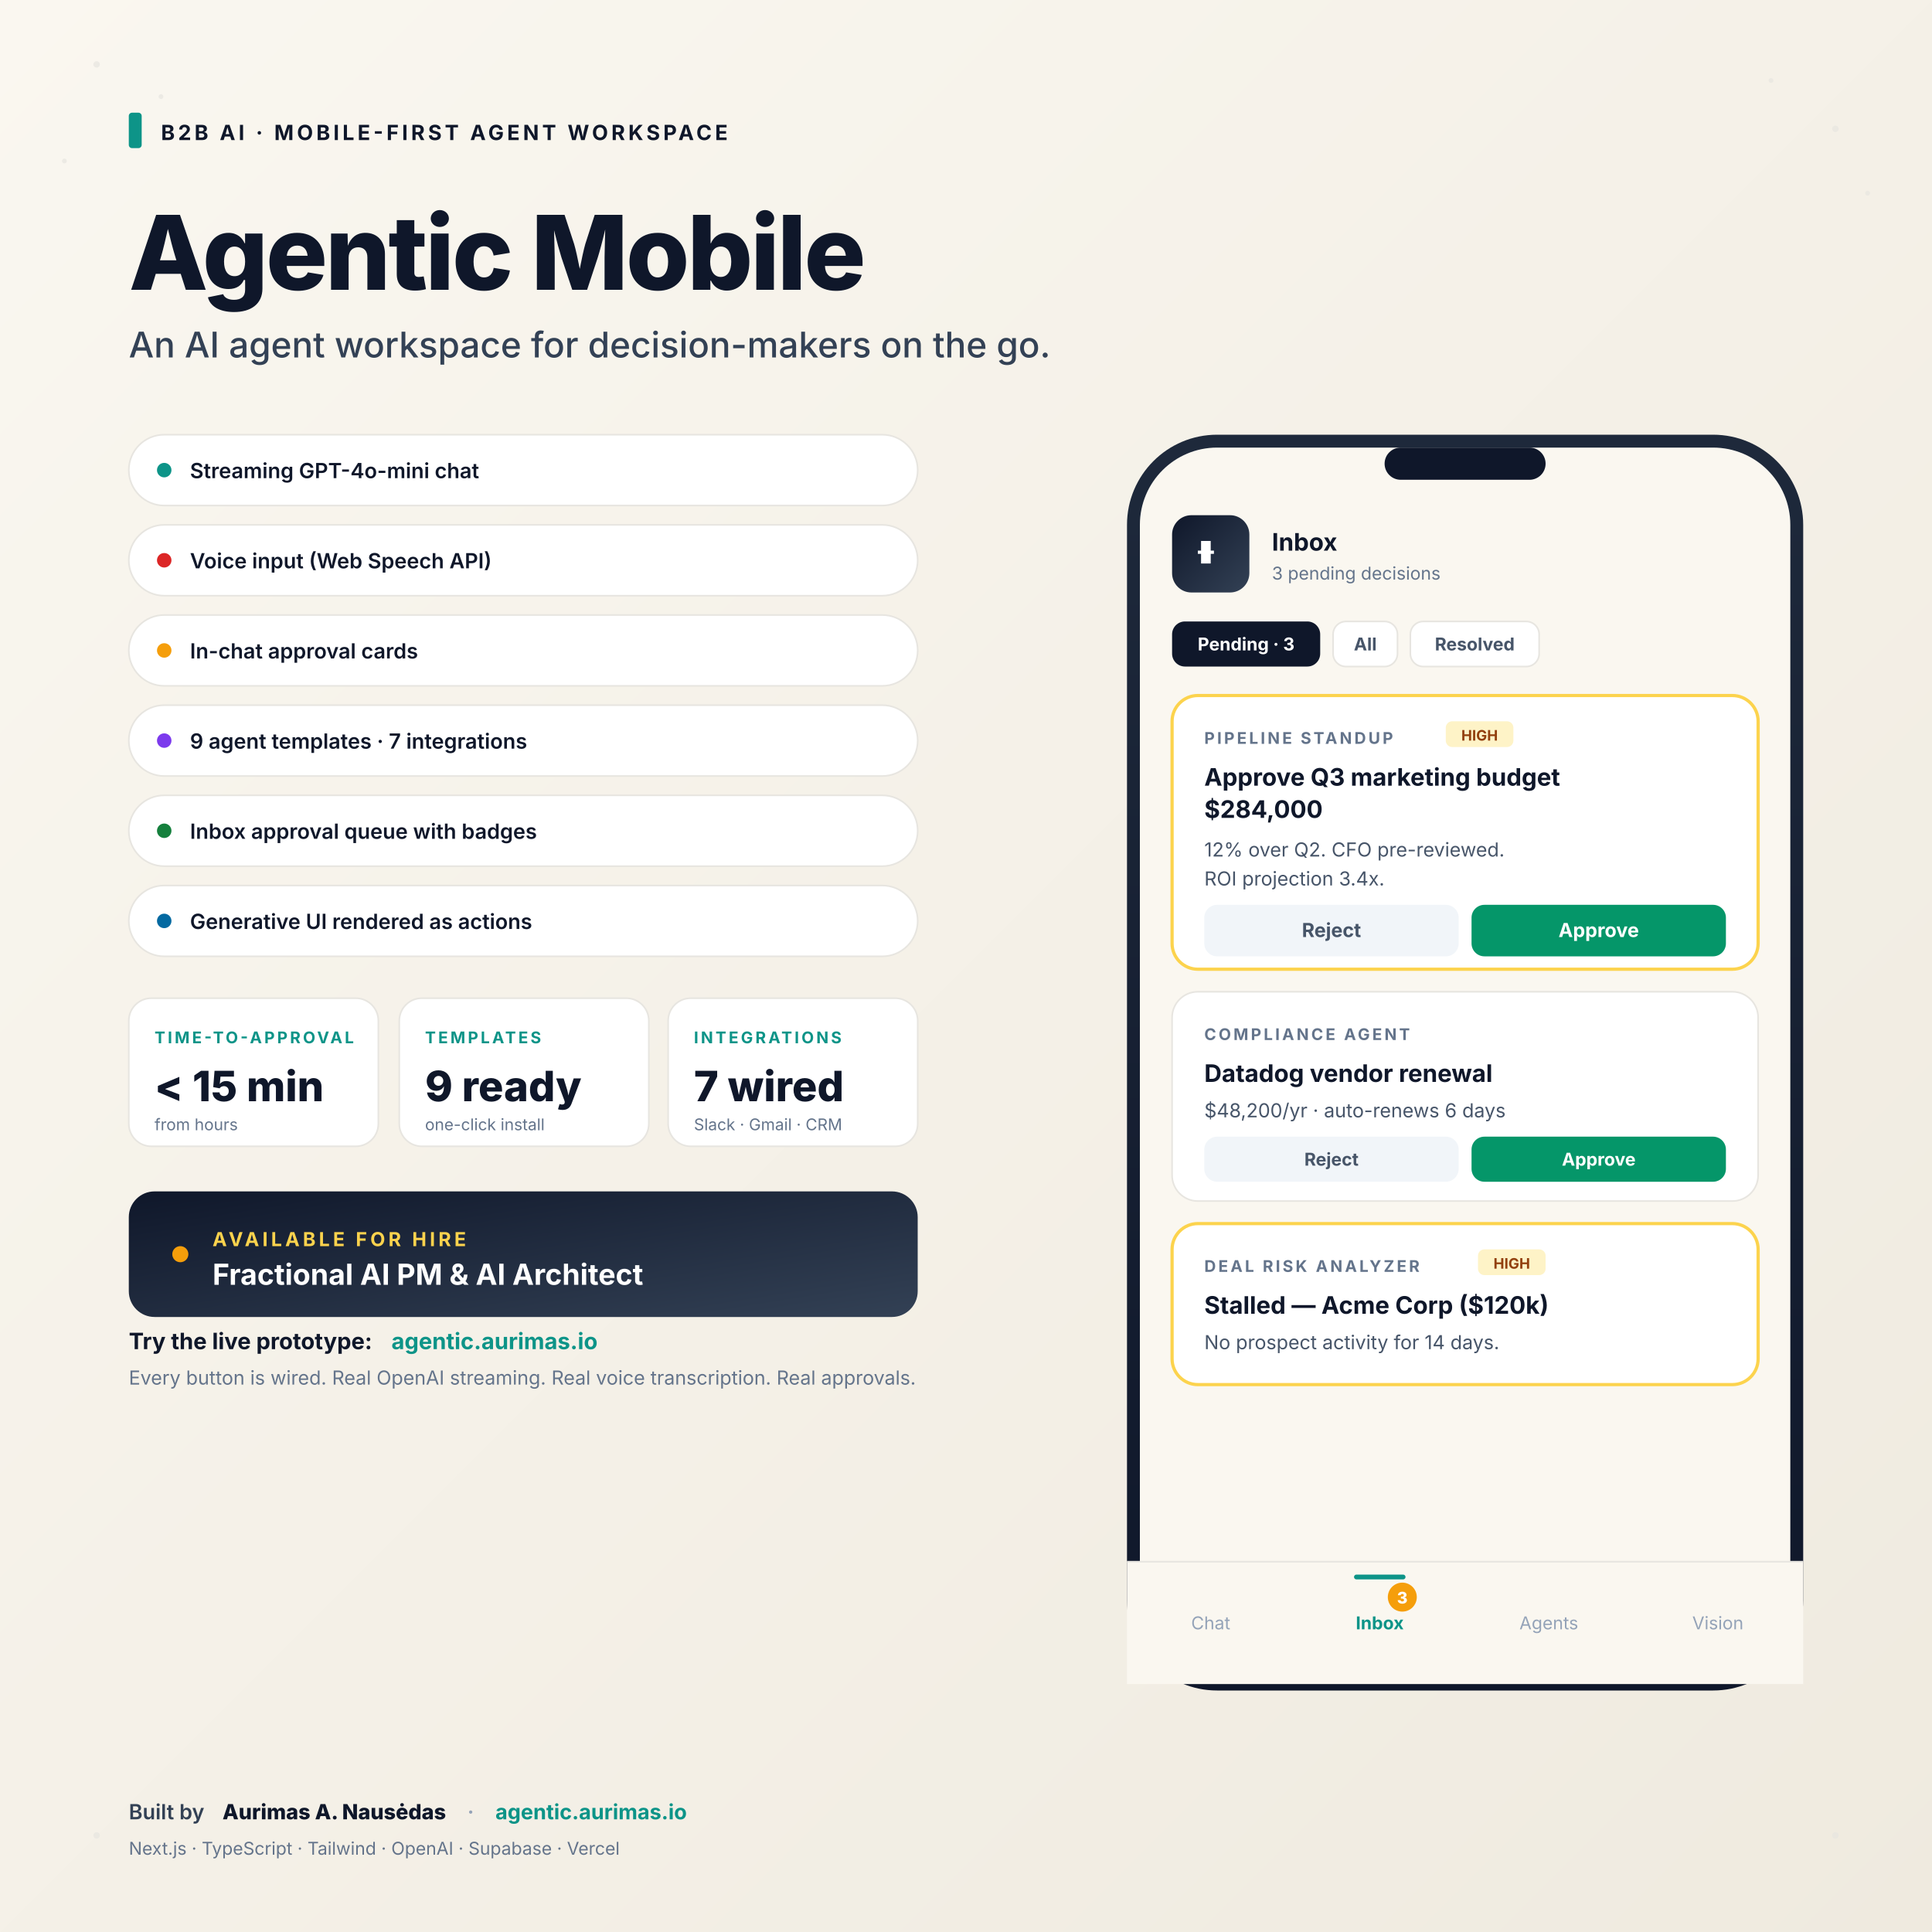
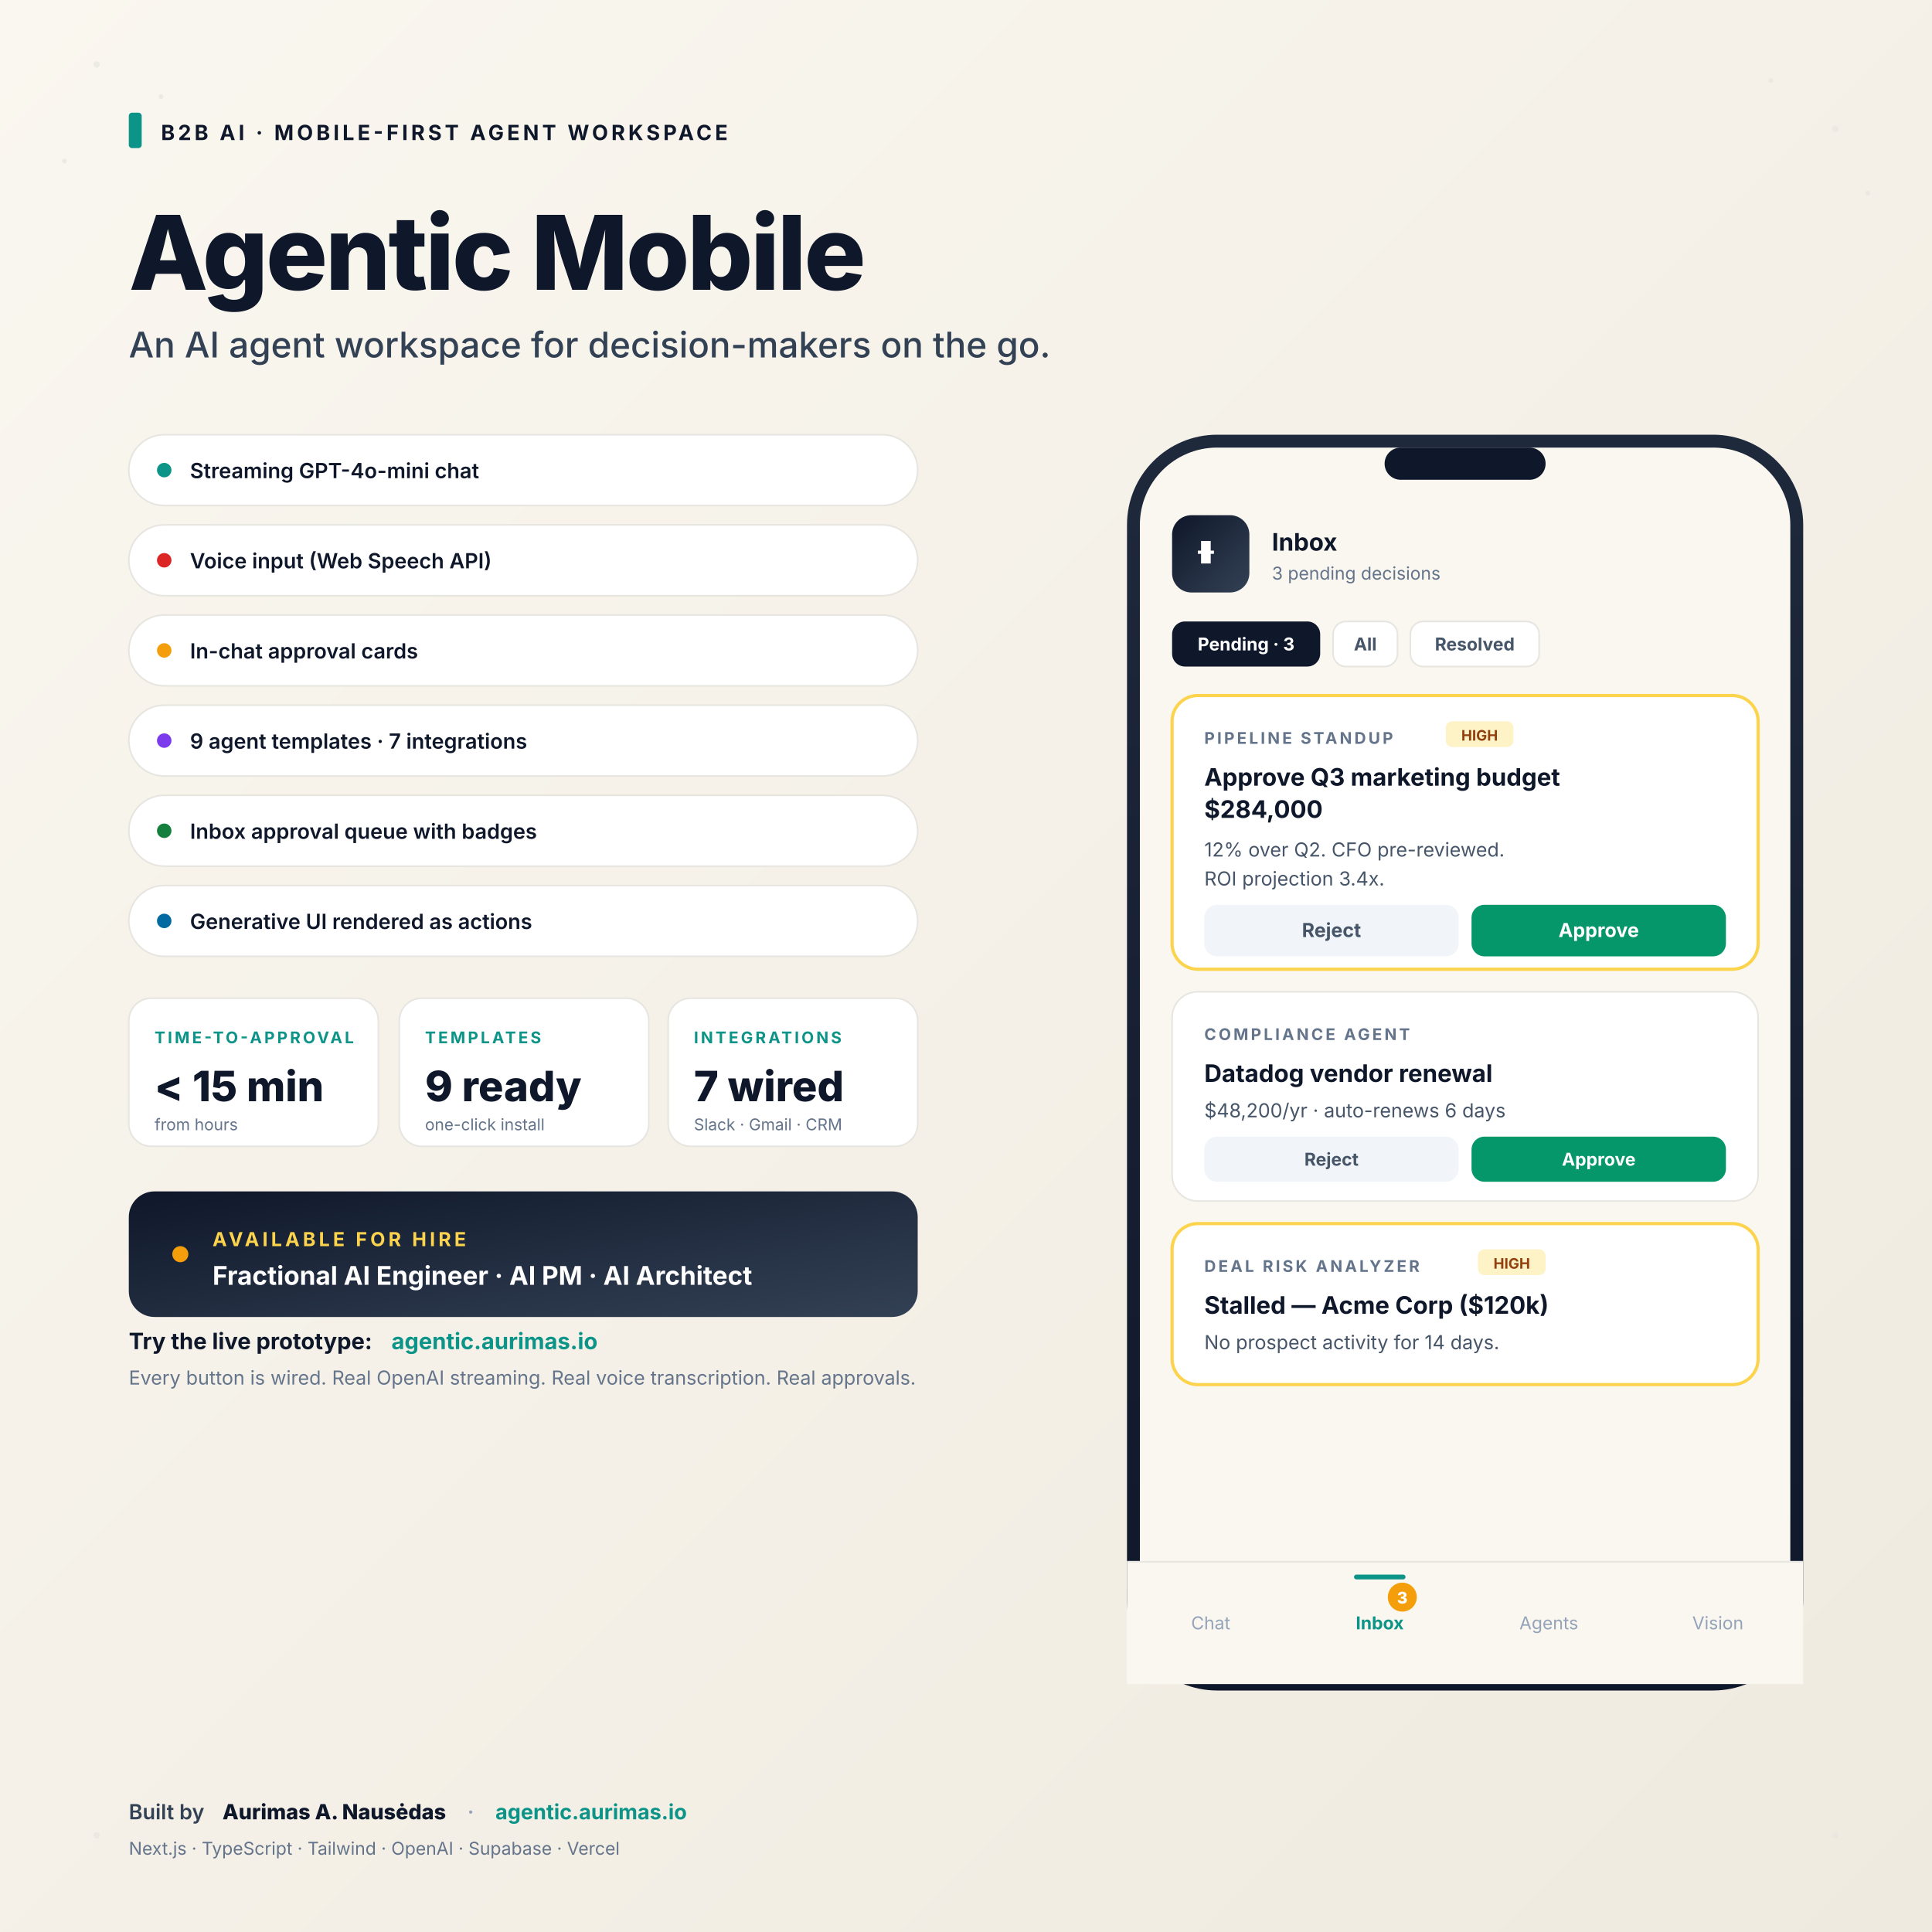
<svg xmlns="http://www.w3.org/2000/svg" viewBox="0 0 1200 1200" width="1200" height="1200" role="img" aria-label="Agentic Mobile — B2B AI Agent Workspace">
  <defs>
    <linearGradient id="bg" x1="0" y1="0" x2="1" y2="1">
      <stop offset="0%" stop-color="#FAF7F0" />
      <stop offset="100%" stop-color="#EFEADF" />
    </linearGradient>
    <linearGradient id="dark" x1="0" y1="0" x2="1" y2="1">
      <stop offset="0%" stop-color="#0F172A" />
      <stop offset="100%" stop-color="#334155" />
    </linearGradient>
    <linearGradient id="phone" x1="0" y1="0" x2="0" y2="1">
      <stop offset="0%" stop-color="#1E293B" />
      <stop offset="100%" stop-color="#0F172A" />
    </linearGradient>
  </defs>
  <rect width="1200" height="1200" fill="url(#bg)" />
  <g fill="#E7E5E0" opacity="0.7">
    <circle cx="60" cy="40" r="2" />
    <circle cx="100" cy="60" r="1.5" />
    <circle cx="40" cy="100" r="1.5" />
    <circle cx="1140" cy="80" r="2" />
    <circle cx="1100" cy="50" r="1.5" />
    <circle cx="1160" cy="120" r="1.5" />
    <circle cx="60" cy="1140" r="2" />
    <circle cx="1140" cy="1140" r="2" />
  </g>
  <g transform="translate(80 70)">
    <rect width="8" height="22" rx="2" fill="#0D9488" />
    <text x="20" y="17" font-family="Inter, system-ui, sans-serif" font-size="13" font-weight="700" fill="#0F172A" letter-spacing="2">B2B AI · MOBILE-FIRST AGENT WORKSPACE</text>
  </g>
  <text x="80" y="180" font-family="Inter, system-ui, sans-serif" font-size="64" font-weight="800" fill="#0F172A" letter-spacing="-1.5">Agentic Mobile</text>
  <text x="80" y="222" font-family="Inter, system-ui, sans-serif" font-size="22" font-weight="500" fill="#334155">An AI agent workspace for decision-makers on the go.</text>
  <g transform="translate(80 270)" font-family="Inter, system-ui, sans-serif" font-size="13" font-weight="600">
    <g>
      <rect width="490" height="44" rx="22" fill="#FFFFFF" stroke="#E7E5E0" />
      <circle cx="22" cy="22" r="4.5" fill="#0D9488" />
      <text x="38" y="27" fill="#0F172A">Streaming GPT-4o-mini chat</text>
    </g>
    <g transform="translate(0 56)">
      <rect width="490" height="44" rx="22" fill="#FFFFFF" stroke="#E7E5E0" />
      <circle cx="22" cy="22" r="4.5" fill="#DC2626" />
      <text x="38" y="27" fill="#0F172A">Voice input (Web Speech API)</text>
    </g>
    <g transform="translate(0 112)">
      <rect width="490" height="44" rx="22" fill="#FFFFFF" stroke="#E7E5E0" />
      <circle cx="22" cy="22" r="4.5" fill="#F59E0B" />
      <text x="38" y="27" fill="#0F172A">In-chat approval cards</text>
    </g>
    <g transform="translate(0 168)">
      <rect width="490" height="44" rx="22" fill="#FFFFFF" stroke="#E7E5E0" />
      <circle cx="22" cy="22" r="4.5" fill="#7C3AED" />
      <text x="38" y="27" fill="#0F172A">9 agent templates · 7 integrations</text>
    </g>
    <g transform="translate(0 224)">
      <rect width="490" height="44" rx="22" fill="#FFFFFF" stroke="#E7E5E0" />
      <circle cx="22" cy="22" r="4.5" fill="#15803D" />
      <text x="38" y="27" fill="#0F172A">Inbox approval queue with badges</text>
    </g>
    <g transform="translate(0 280)">
      <rect width="490" height="44" rx="22" fill="#FFFFFF" stroke="#E7E5E0" />
      <circle cx="22" cy="22" r="4.5" fill="#0369A1" />
      <text x="38" y="27" fill="#0F172A">Generative UI rendered as actions</text>
    </g>
  </g>
  <g transform="translate(80 620)">
    <g>
      <rect width="155" height="92" rx="14" fill="#FFFFFF" stroke="#E7E5E0" />
      <text x="16" y="28" font-family="Inter, system-ui, sans-serif" font-size="10" font-weight="700" fill="#0D9488" letter-spacing="1.5">TIME-TO-APPROVAL</text>
      <text x="16" y="64" font-family="Inter, system-ui, sans-serif" font-size="26" font-weight="800" fill="#0F172A">&lt; 15 min</text>
      <text x="16" y="82" font-family="Inter, system-ui, sans-serif" font-size="10" fill="#64748B">from hours</text>
    </g>
    <g transform="translate(168 0)">
      <rect width="155" height="92" rx="14" fill="#FFFFFF" stroke="#E7E5E0" />
      <text x="16" y="28" font-family="Inter, system-ui, sans-serif" font-size="10" font-weight="700" fill="#0D9488" letter-spacing="1.5">TEMPLATES</text>
      <text x="16" y="64" font-family="Inter, system-ui, sans-serif" font-size="26" font-weight="800" fill="#0F172A">9 ready</text>
      <text x="16" y="82" font-family="Inter, system-ui, sans-serif" font-size="10" fill="#64748B">one-click install</text>
    </g>
    <g transform="translate(335 0)">
      <rect width="155" height="92" rx="14" fill="#FFFFFF" stroke="#E7E5E0" />
      <text x="16" y="28" font-family="Inter, system-ui, sans-serif" font-size="10" font-weight="700" fill="#0D9488" letter-spacing="1.5">INTEGRATIONS</text>
      <text x="16" y="64" font-family="Inter, system-ui, sans-serif" font-size="26" font-weight="800" fill="#0F172A">7 wired</text>
      <text x="16" y="82" font-family="Inter, system-ui, sans-serif" font-size="10" fill="#64748B">Slack · Gmail · CRM</text>
    </g>
  </g>
  <g transform="translate(80 740)">
    <rect width="490" height="78" rx="16" fill="url(#dark)" />
    <circle cx="32" cy="39" r="5" fill="#F59E0B" />
    <text x="52" y="34" font-family="Inter, system-ui, sans-serif" font-size="12" font-weight="700" fill="#FCD34D" letter-spacing="2">AVAILABLE FOR HIRE</text>
-     <text x="52" y="58" font-family="Inter, system-ui, sans-serif" font-size="18" font-weight="700" fill="#FFFFFF">Fractional AI PM &amp; AI Architect</text>
+     <text x="52" y="58" font-family="Inter, system-ui, sans-serif" font-size="16" font-weight="700" fill="#FFFFFF">Fractional AI Engineer · AI PM · AI Architect</text>
  </g>
  <g transform="translate(80 838)">
    <text font-family="Inter, system-ui, sans-serif" font-size="14" fill="#475569">
      <tspan font-weight="700" fill="#0F172A">Try the live prototype:</tspan>
      <tspan dx="8" fill="#0D9488" font-weight="700">agentic.aurimas.io</tspan>
    </text>
    <text x="0" y="22" font-family="Inter, system-ui, sans-serif" font-size="12" fill="#64748B">Every button is wired. Real OpenAI streaming. Real voice transcription. Real approvals.</text>
  </g>
  <g transform="translate(700 270)">
    <rect x="0" y="0" width="420" height="780" rx="56" fill="url(#phone)" />
    <rect x="8" y="8" width="404" height="764" rx="48" fill="#FAF7F0" />
    <rect x="160" y="8" width="100" height="20" rx="10" fill="#0F172A" />
    <g clip-path="inset(0 round 48px)">
      <g transform="translate(28 50)">
        <rect width="48" height="48" rx="12" fill="url(#dark)" />
        <path d="M18 16 L24 16 L24 22 L26 22 L26 24 L24 24 L24 30 L18 30 L18 24 L16 24 L16 22 L18 22 Z" fill="#FFFFFF" />
        <text x="62" y="22" font-family="Inter, system-ui, sans-serif" font-size="15" font-weight="700" fill="#0F172A">Inbox</text>
        <text x="62" y="40" font-family="Inter, system-ui, sans-serif" font-size="11" fill="#64748B">3 pending decisions</text>
      </g>
      <g transform="translate(28 116)" font-family="Inter, system-ui, sans-serif" font-size="11" font-weight="700">
        <g>
          <rect width="92" height="28" rx="8" fill="#0F172A" />
          <text x="46" y="18" text-anchor="middle" fill="#FFFFFF">Pending · 3</text>
        </g>
        <g transform="translate(100 0)">
          <rect width="40" height="28" rx="8" fill="#FFFFFF" stroke="#E7E5E0" />
          <text x="20" y="18" text-anchor="middle" fill="#475569">All</text>
        </g>
        <g transform="translate(148 0)">
          <rect width="80" height="28" rx="8" fill="#FFFFFF" stroke="#E7E5E0" />
          <text x="40" y="18" text-anchor="middle" fill="#475569">Resolved</text>
        </g>
      </g>
      <g transform="translate(28 162)">
        <rect width="364" height="170" rx="16" fill="#FFFFFF" stroke="#FCD34D" stroke-width="2" />
        <text x="20" y="30" font-family="Inter, system-ui, sans-serif" font-size="10" font-weight="700" fill="#64748B" letter-spacing="1.5">PIPELINE STANDUP</text>
        <g transform="translate(170 16)">
          <rect width="42" height="16" rx="4" fill="#FEF3C7" />
          <text x="21" y="12" text-anchor="middle" font-family="Inter, system-ui, sans-serif" font-size="9" font-weight="700" fill="#92400E">HIGH</text>
        </g>
        <text x="20" y="56" font-family="Inter, system-ui, sans-serif" font-size="15" font-weight="700" fill="#0F172A">Approve Q3 marketing budget</text>
        <text x="20" y="76" font-family="Inter, system-ui, sans-serif" font-size="15" font-weight="700" fill="#0F172A">$284,000</text>
        <text x="20" y="100" font-family="Inter, system-ui, sans-serif" font-size="12" fill="#475569">12% over Q2. CFO pre-reviewed.</text>
        <text x="20" y="118" font-family="Inter, system-ui, sans-serif" font-size="12" fill="#475569">ROI projection 3.4x.</text>
        <g transform="translate(20 130)">
          <rect width="158" height="32" rx="8" fill="#F1F5F9" />
          <text x="79" y="20" text-anchor="middle" font-family="Inter, system-ui, sans-serif" font-size="12" font-weight="700" fill="#475569">Reject</text>
        </g>
        <g transform="translate(186 130)">
          <rect width="158" height="32" rx="8" fill="#059669" />
          <text x="79" y="20" text-anchor="middle" font-family="Inter, system-ui, sans-serif" font-size="12" font-weight="700" fill="#FFFFFF">Approve</text>
        </g>
      </g>
      <g transform="translate(28 346)">
        <rect width="364" height="130" rx="16" fill="#FFFFFF" stroke="#E7E5E0" />
        <text x="20" y="30" font-family="Inter, system-ui, sans-serif" font-size="10" font-weight="700" fill="#64748B" letter-spacing="1.5">COMPLIANCE AGENT</text>
        <text x="20" y="56" font-family="Inter, system-ui, sans-serif" font-size="15" font-weight="700" fill="#0F172A">Datadog vendor renewal</text>
        <text x="20" y="78" font-family="Inter, system-ui, sans-serif" font-size="12" fill="#475569">$48,200/yr · auto-renews 6 days</text>
        <g transform="translate(20 90)">
          <rect width="158" height="28" rx="8" fill="#F1F5F9" />
          <text x="79" y="18" text-anchor="middle" font-family="Inter, system-ui, sans-serif" font-size="11" font-weight="700" fill="#475569">Reject</text>
        </g>
        <g transform="translate(186 90)">
          <rect width="158" height="28" rx="8" fill="#059669" />
          <text x="79" y="18" text-anchor="middle" font-family="Inter, system-ui, sans-serif" font-size="11" font-weight="700" fill="#FFFFFF">Approve</text>
        </g>
      </g>
      <g transform="translate(28 490)">
        <rect width="364" height="100" rx="16" fill="#FFFFFF" stroke="#FCD34D" stroke-width="2" />
        <text x="20" y="30" font-family="Inter, system-ui, sans-serif" font-size="10" font-weight="700" fill="#64748B" letter-spacing="1.5">DEAL RISK ANALYZER</text>
        <g transform="translate(190 16)">
          <rect width="42" height="16" rx="4" fill="#FEF3C7" />
          <text x="21" y="12" text-anchor="middle" font-family="Inter, system-ui, sans-serif" font-size="9" font-weight="700" fill="#92400E">HIGH</text>
        </g>
        <text x="20" y="56" font-family="Inter, system-ui, sans-serif" font-size="15" font-weight="700" fill="#0F172A">Stalled — Acme Corp ($120k)</text>
        <text x="20" y="78" font-family="Inter, system-ui, sans-serif" font-size="12" fill="#475569">No prospect activity for 14 days.</text>
      </g>
      <g transform="translate(0 700)">
        <rect width="420" height="76" fill="#FAF7F0" />
        <line x1="0" y1="0" x2="420" y2="0" stroke="#E7E5E0" />
        <text x="52" y="42" text-anchor="middle" font-family="Inter, system-ui, sans-serif" font-size="11" fill="#94A3B8">Chat</text>
        <g transform="translate(157 8)">
          <rect x="-16" y="0" width="32" height="3" rx="1.5" fill="#0D9488" />
          <text x="0" y="34" text-anchor="middle" font-family="Inter, system-ui, sans-serif" font-size="11" font-weight="700" fill="#0D9488">Inbox</text>
          <circle cx="14" cy="14" r="9" fill="#F59E0B" />
          <text x="14" y="18" text-anchor="middle" font-family="Inter, system-ui, sans-serif" font-size="10" font-weight="800" fill="#FFFFFF">3</text>
        </g>
        <text x="262" y="42" text-anchor="middle" font-family="Inter, system-ui, sans-serif" font-size="11" fill="#94A3B8">Agents</text>
        <text x="367" y="42" text-anchor="middle" font-family="Inter, system-ui, sans-serif" font-size="11" fill="#94A3B8">Vision</text>
      </g>
    </g>
  </g>
  <g transform="translate(80 1130)" font-family="Inter, system-ui, sans-serif">
    <text font-size="13" font-weight="600" fill="#334155">
      <tspan>Built by</tspan>
      <tspan dx="8" fill="#0F172A" font-weight="800">Aurimas A. Nausėdas</tspan>
      <tspan dx="10" fill="#94A3B8">·</tspan>
      <tspan dx="10" fill="#0D9488" font-weight="700">agentic.aurimas.io</tspan>
    </text>
    <text y="22" font-size="11" fill="#64748B">Next.js · TypeScript · Tailwind · OpenAI · Supabase · Vercel</text>
  </g>
</svg>
